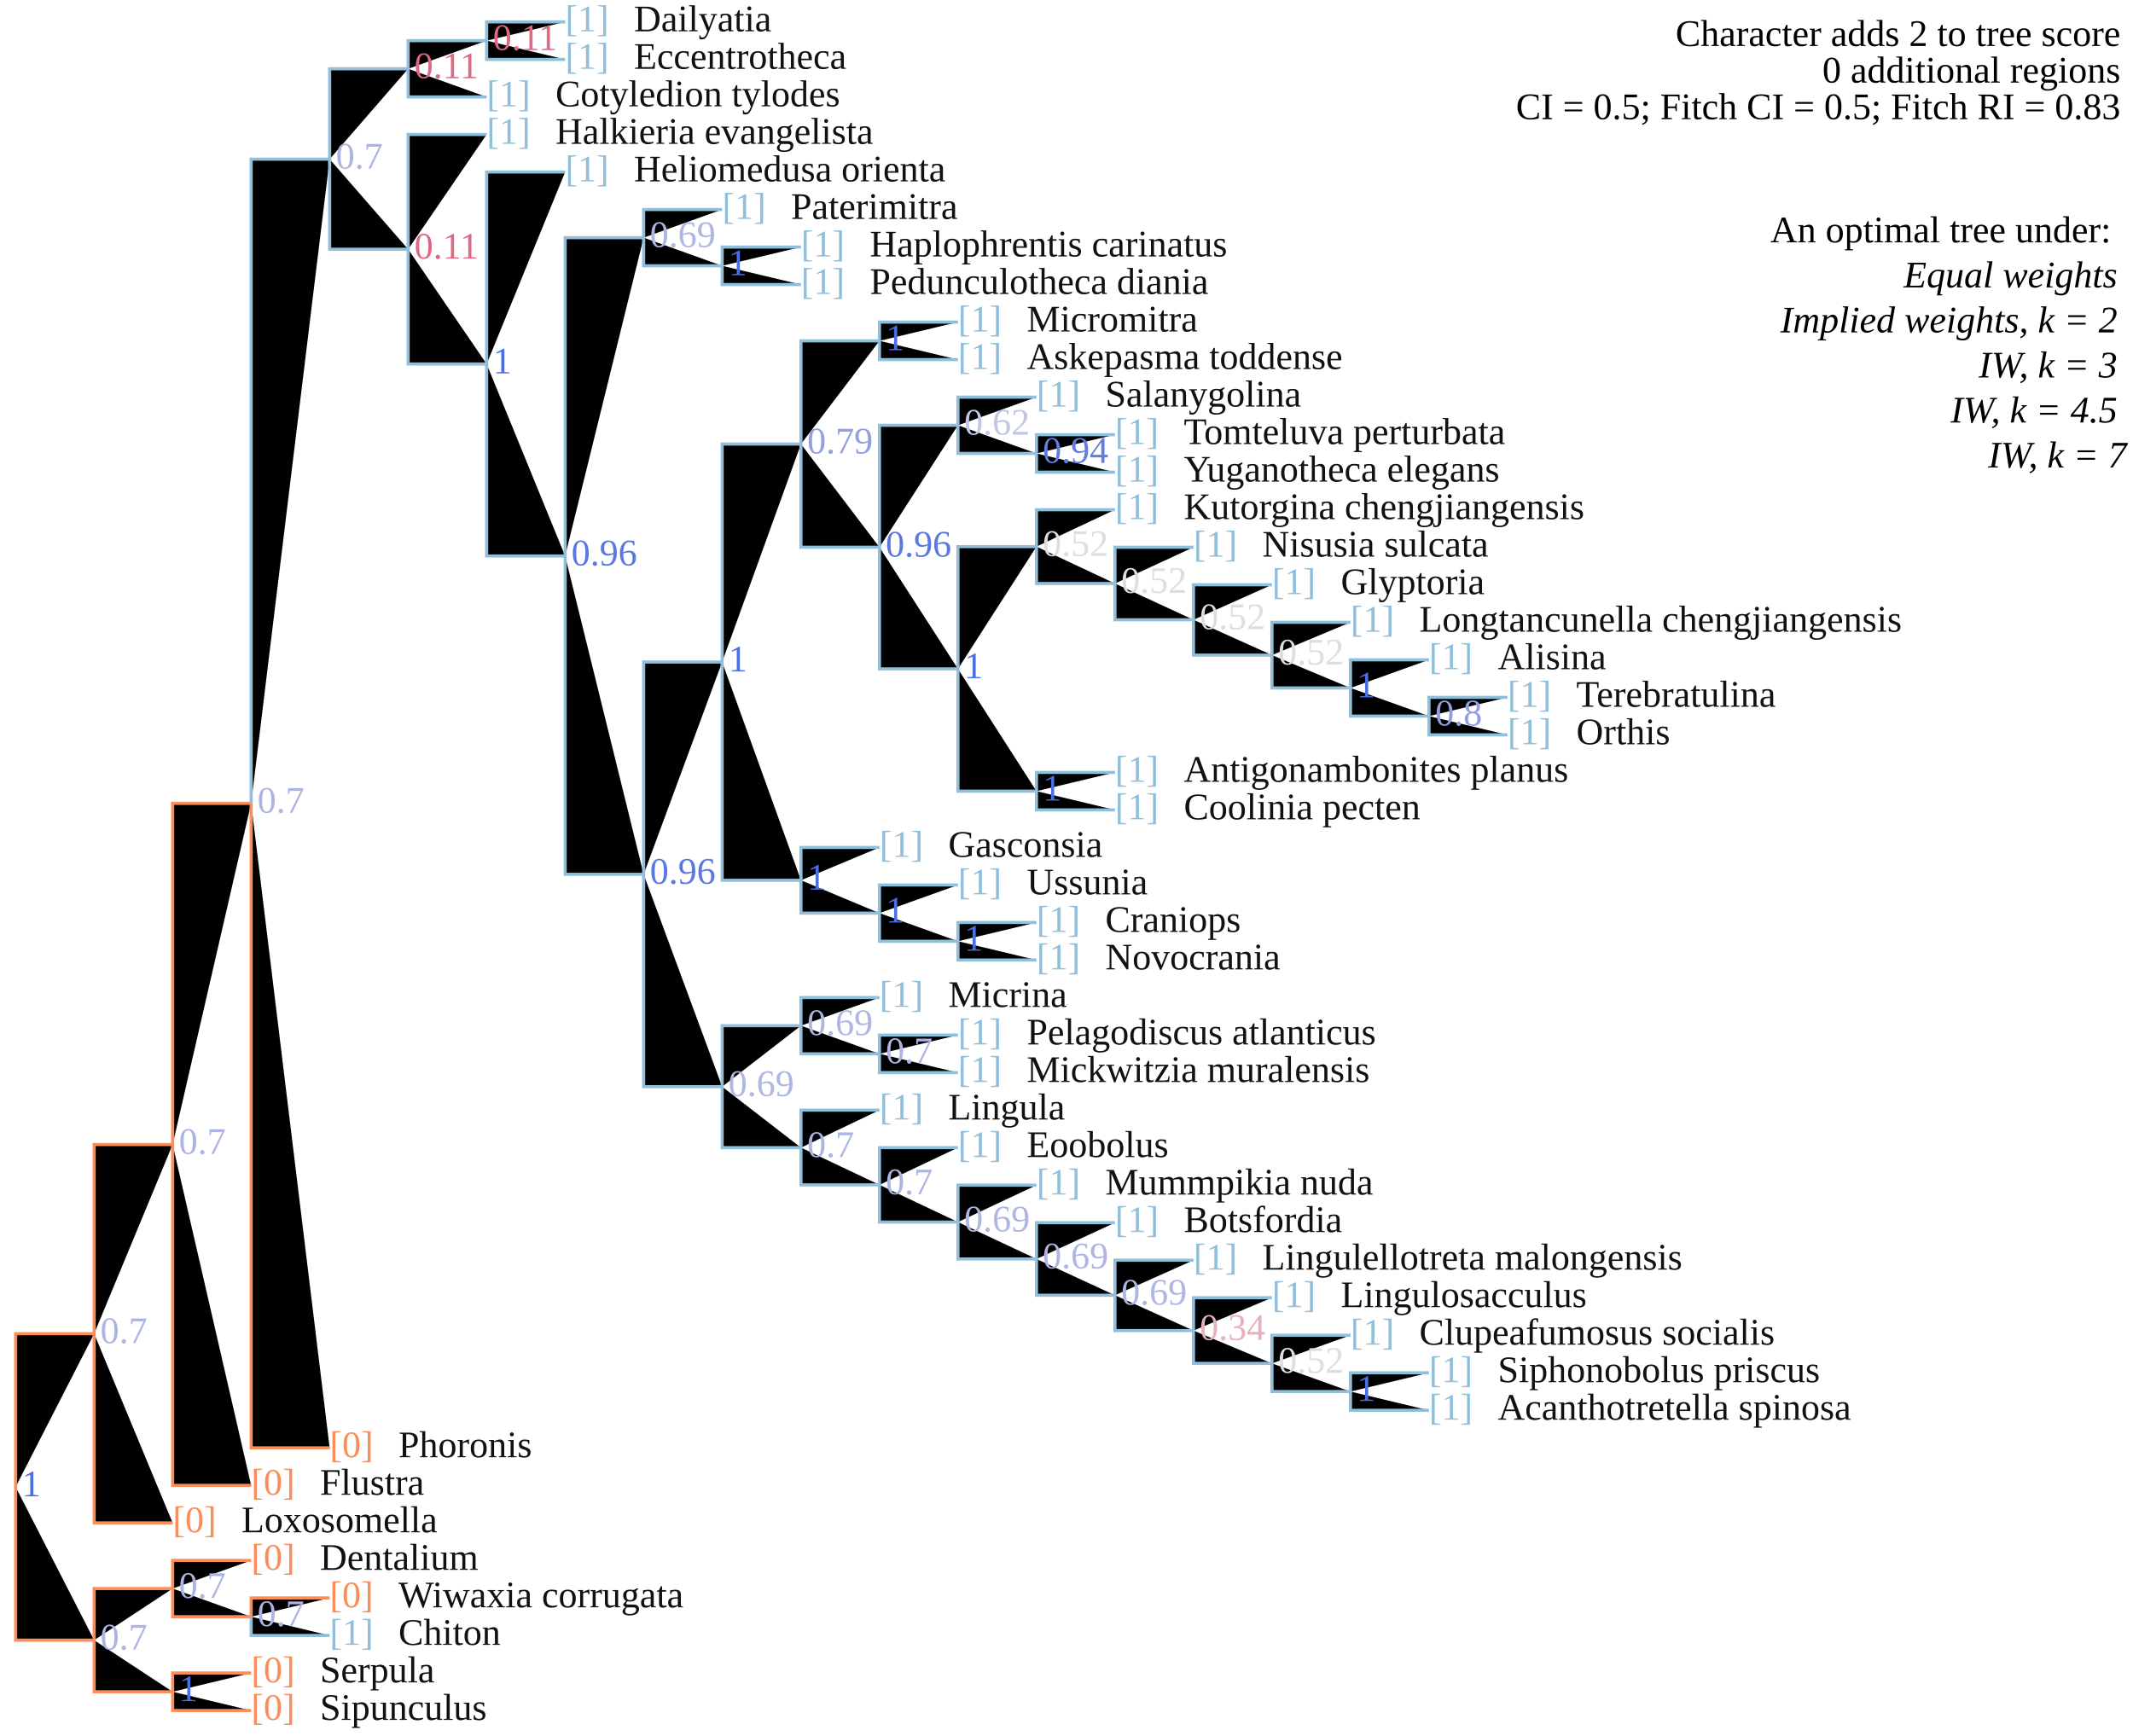
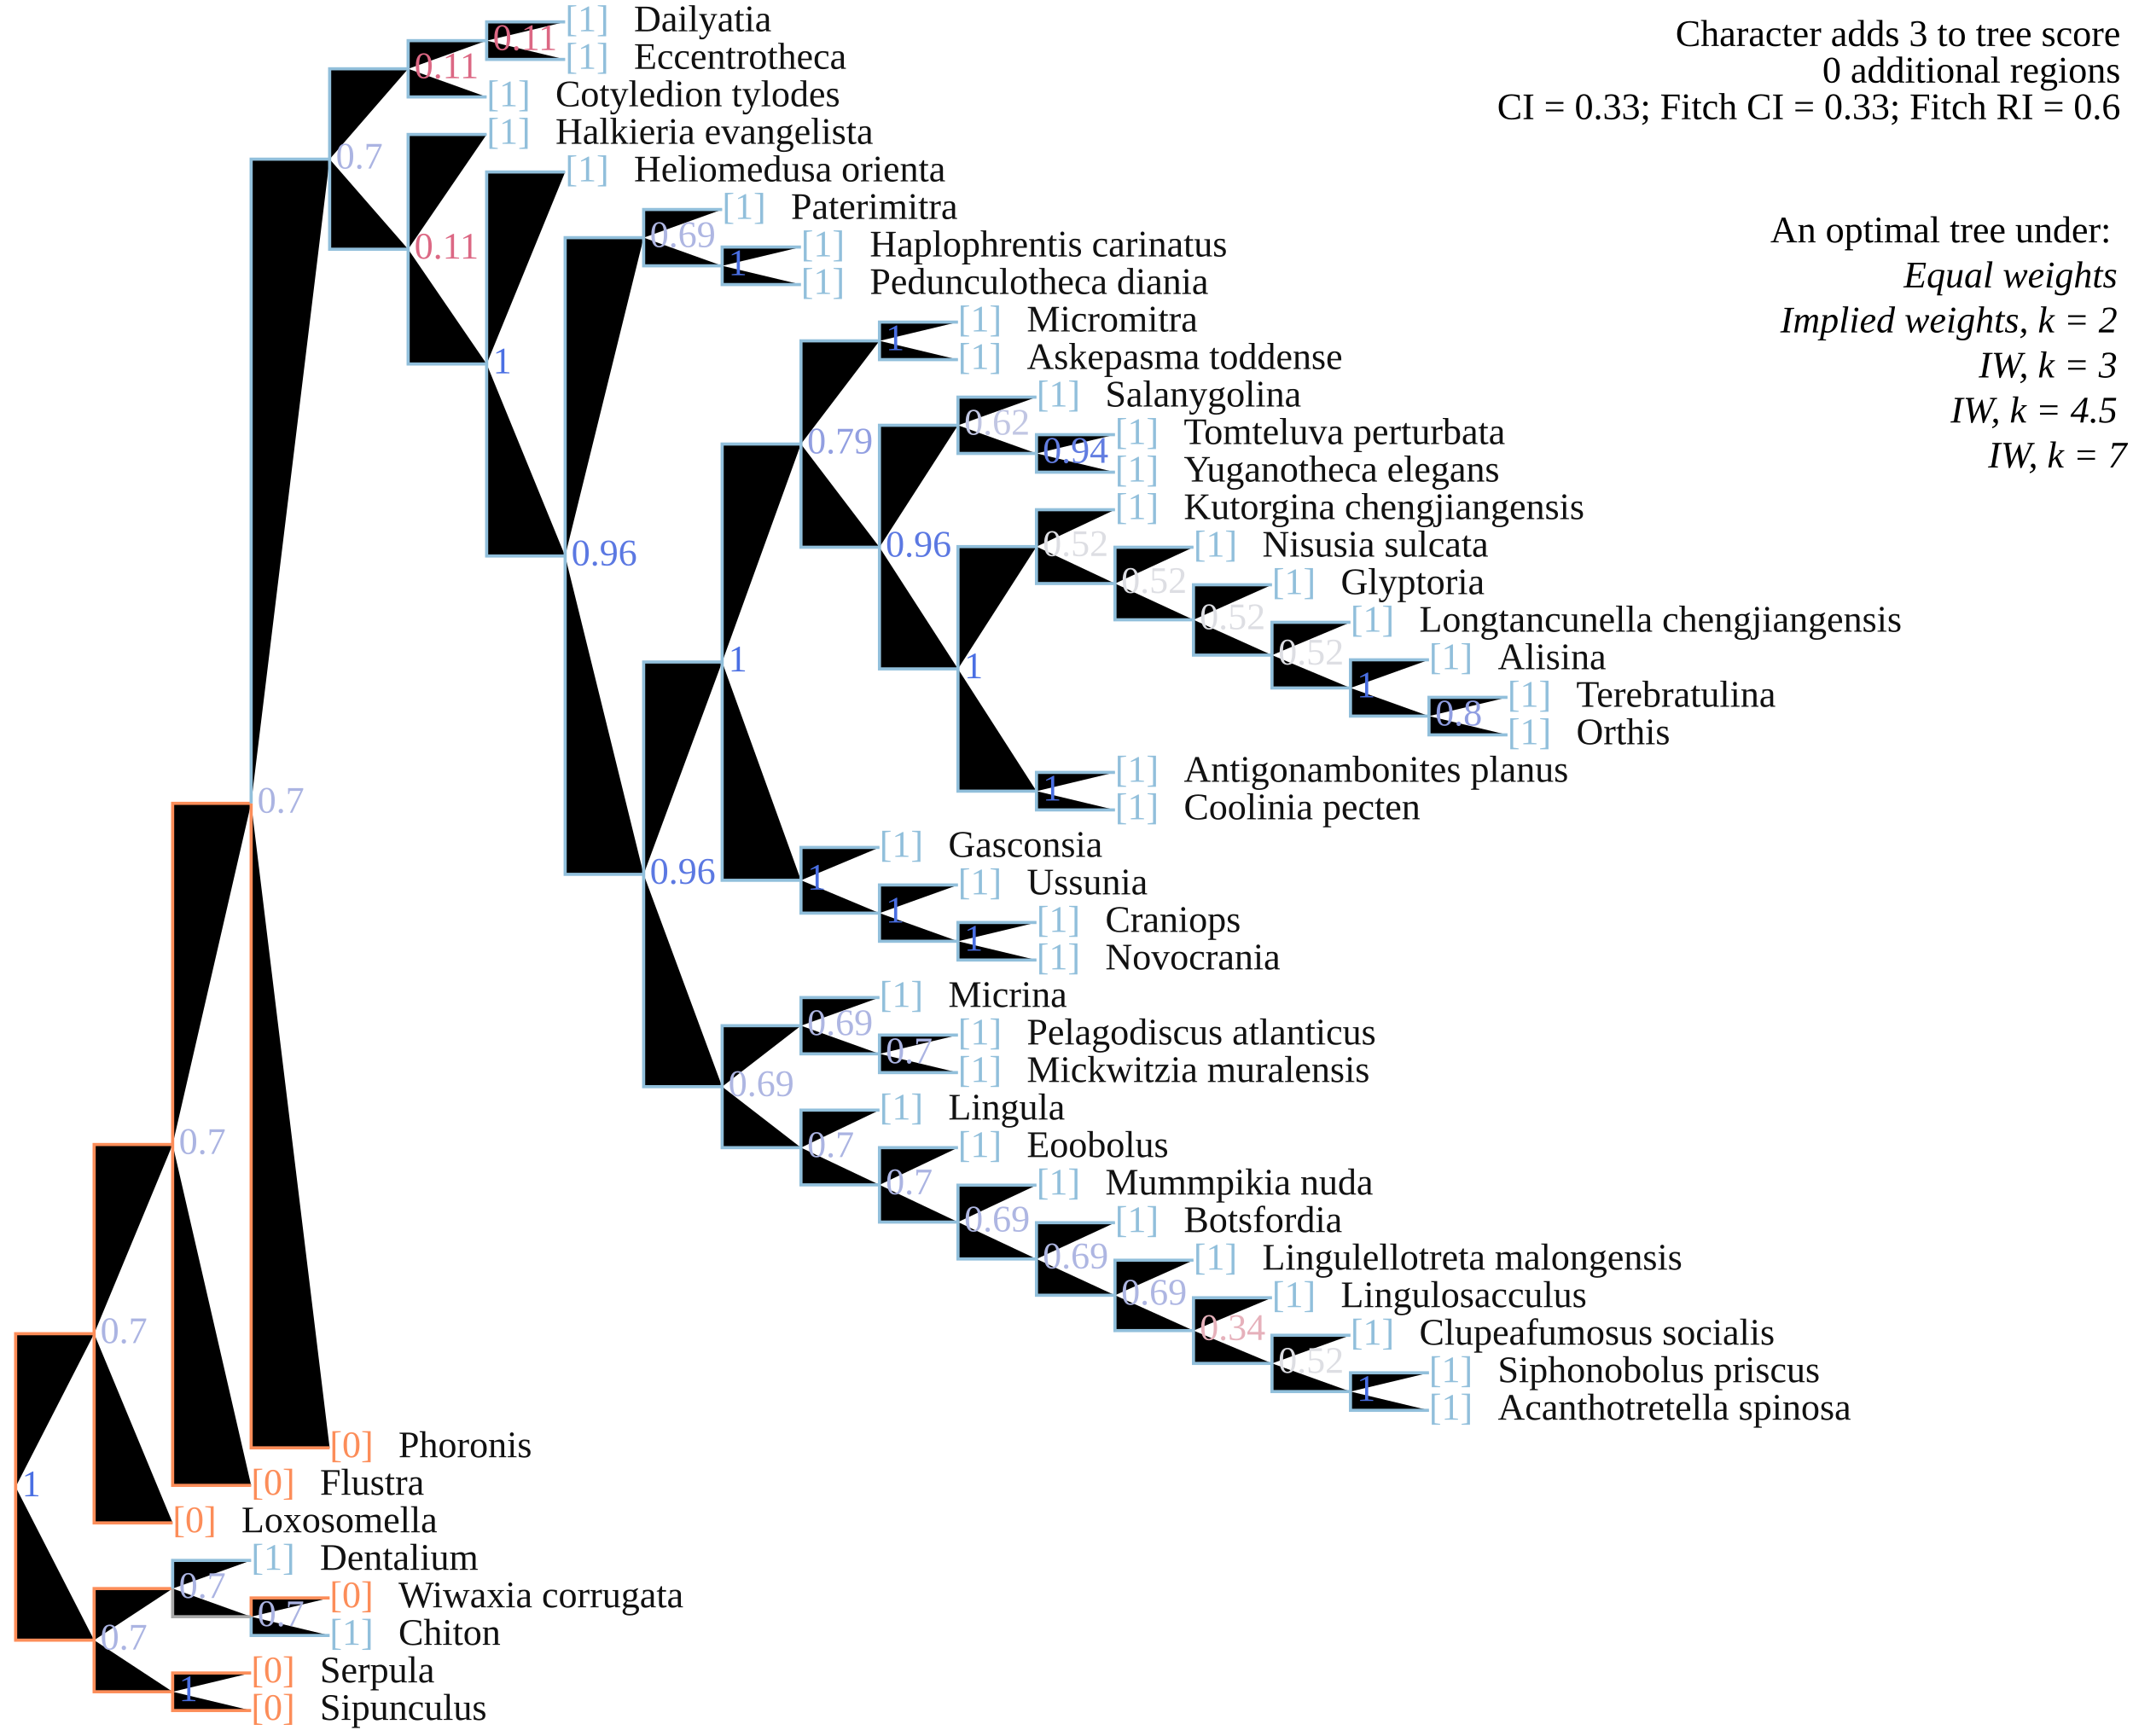
<svg xmlns="http://www.w3.org/2000/svg" version="1.1" width="682" height="555" class="tree" data-char="1">
-   <text x="678" y="14.7" text-anchor="end" class="stepsLabel">Character adds <tspan class="score">2</tspan> to tree score</text>
+   <text x="678" y="14.7" text-anchor="end" class="stepsLabel">Character adds <tspan class="score">3</tspan> to tree score</text>
  <text x="678" y="26.4" text-anchor="end" class="stepsLabel">
    <tspan class="score">0</tspan> additional regions</text>
-   <text x="678" y="38.1" text-anchor="end" class="stepsLabel">CI = 0.5; Fitch CI = 0.5; Fitch RI = 0.83</text>
+   <text x="678" y="38.1" text-anchor="end" class="stepsLabel">CI = 0.33; Fitch CI = 0.33; Fitch RI = 0.6</text>
  <text x="678" y="61.5" text-anchor="end" class="stepsLabel">
    <tspan dy="16">An optimal tree under:</tspan>
    <tspan x="680" style="font-style:italic" class="thisAn" dy="1.2em">Equal weights</tspan>
    <tspan x="680" style="font-style:italic" class="notThisAn" dy="1.2em">Implied weights, k = 2</tspan>
    <tspan x="680" style="font-style:italic" class="notThisAn" dy="1.2em">IW, k = 3</tspan>
    <tspan x="680" style="font-style:italic" class="notThisAn" dy="1.2em">IW, k = 4.5</tspan>
    <tspan x="680" style="font-style:italic" class="notThisAn" dy="1.2em">IW, k = 7</tspan>
  </text>
  <text x="80.3" y="538" fill="#fc8d59" class="flag">[0]</text>
  <text x="102.3" y="538" fill="#111" class="taxonLabel">Serpula</text>
  <text x="80.3" y="550" fill="#fc8d59" class="flag">[0]</text>
  <text x="102.3" y="550" fill="#111" class="taxonLabel">Sipunculus</text>
  <text x="105.4" y="514" fill="#fc8d59" class="flag">[0]</text>
  <text x="127.4" y="514" fill="#111" class="taxonLabel">Wiwaxia corrugata</text>
  <text x="105.4" y="526" fill="#91bfdb" class="flag">[1]</text>
  <text x="127.4" y="526" fill="#111" class="taxonLabel">Chiton</text>
-   <text x="80.3" y="502" fill="#fc8d59" class="flag">[0]</text>
+   <text x="80.3" y="502" fill="#91bfdb" class="flag">[1]</text>
  <text x="102.3" y="502" fill="#111" class="taxonLabel">Dentalium</text>
  <text x="456.9" y="442" fill="#91bfdb" class="flag">[1]</text>
  <text x="478.9" y="442" fill="#111" class="taxonLabel">Siphonobolus priscus</text>
  <text x="456.9" y="454" fill="#91bfdb" class="flag">[1]</text>
  <text x="478.9" y="454" fill="#111" class="taxonLabel">Acanthotretella spinosa</text>
  <text x="431.8" y="430" fill="#91bfdb" class="flag">[1]</text>
  <text x="453.8" y="430" fill="#111" class="taxonLabel">Clupeafumosus socialis</text>
  <text x="406.7" y="418" fill="#91bfdb" class="flag">[1]</text>
  <text x="428.7" y="418" fill="#111" class="taxonLabel">Lingulosacculus</text>
  <text x="381.6" y="406" fill="#91bfdb" class="flag">[1]</text>
  <text x="403.6" y="406" fill="#111" class="taxonLabel">Lingulellotreta malongensis</text>
  <text x="356.5" y="394" fill="#91bfdb" class="flag">[1]</text>
  <text x="378.5" y="394" fill="#111" class="taxonLabel">Botsfordia</text>
  <text x="331.4" y="382" fill="#91bfdb" class="flag">[1]</text>
  <text x="353.4" y="382" fill="#111" class="taxonLabel">Mummpikia nuda</text>
  <text x="306.3" y="370" fill="#91bfdb" class="flag">[1]</text>
  <text x="328.3" y="370" fill="#111" class="taxonLabel">Eoobolus</text>
  <text x="281.2" y="358" fill="#91bfdb" class="flag">[1]</text>
  <text x="303.2" y="358" fill="#111" class="taxonLabel">Lingula</text>
  <text x="306.3" y="334" fill="#91bfdb" class="flag">[1]</text>
  <text x="328.3" y="334" fill="#111" class="taxonLabel">Pelagodiscus atlanticus</text>
  <text x="306.3" y="346" fill="#91bfdb" class="flag">[1]</text>
  <text x="328.3" y="346" fill="#111" class="taxonLabel">Mickwitzia muralensis</text>
  <text x="281.2" y="322" fill="#91bfdb" class="flag">[1]</text>
  <text x="303.2" y="322" fill="#111" class="taxonLabel">Micrina</text>
  <text x="331.4" y="298" fill="#91bfdb" class="flag">[1]</text>
  <text x="353.4" y="298" fill="#111" class="taxonLabel">Craniops</text>
  <text x="331.4" y="310" fill="#91bfdb" class="flag">[1]</text>
  <text x="353.4" y="310" fill="#111" class="taxonLabel">Novocrania</text>
  <text x="306.3" y="286" fill="#91bfdb" class="flag">[1]</text>
  <text x="328.3" y="286" fill="#111" class="taxonLabel">Ussunia</text>
  <text x="281.2" y="274" fill="#91bfdb" class="flag">[1]</text>
  <text x="303.2" y="274" fill="#111" class="taxonLabel">Gasconsia</text>
  <text x="356.5" y="250" fill="#91bfdb" class="flag">[1]</text>
  <text x="378.5" y="250" fill="#111" class="taxonLabel">Antigonambonites planus</text>
  <text x="356.5" y="262" fill="#91bfdb" class="flag">[1]</text>
  <text x="378.5" y="262" fill="#111" class="taxonLabel">Coolinia pecten</text>
  <text x="482" y="226" fill="#91bfdb" class="flag">[1]</text>
  <text x="504" y="226" fill="#111" class="taxonLabel">Terebratulina</text>
  <text x="482" y="238" fill="#91bfdb" class="flag">[1]</text>
  <text x="504" y="238" fill="#111" class="taxonLabel">Orthis</text>
  <text x="456.9" y="214" fill="#91bfdb" class="flag">[1]</text>
  <text x="478.9" y="214" fill="#111" class="taxonLabel">Alisina</text>
  <text x="431.8" y="202" fill="#91bfdb" class="flag">[1]</text>
  <text x="453.8" y="202" fill="#111" class="taxonLabel">Longtancunella chengjiangensis</text>
  <text x="406.7" y="190" fill="#91bfdb" class="flag">[1]</text>
  <text x="428.7" y="190" fill="#111" class="taxonLabel">Glyptoria</text>
  <text x="381.6" y="178" fill="#91bfdb" class="flag">[1]</text>
  <text x="403.6" y="178" fill="#111" class="taxonLabel">Nisusia sulcata</text>
  <text x="356.5" y="166" fill="#91bfdb" class="flag">[1]</text>
  <text x="378.5" y="166" fill="#111" class="taxonLabel">Kutorgina chengjiangensis</text>
  <text x="356.5" y="142" fill="#91bfdb" class="flag">[1]</text>
  <text x="378.5" y="142" fill="#111" class="taxonLabel">Tomteluva perturbata</text>
  <text x="356.5" y="154" fill="#91bfdb" class="flag">[1]</text>
  <text x="378.5" y="154" fill="#111" class="taxonLabel">Yuganotheca elegans</text>
  <text x="331.4" y="130" fill="#91bfdb" class="flag">[1]</text>
  <text x="353.4" y="130" fill="#111" class="taxonLabel">Salanygolina</text>
  <text x="306.3" y="106" fill="#91bfdb" class="flag">[1]</text>
  <text x="328.3" y="106" fill="#111" class="taxonLabel">Micromitra</text>
  <text x="306.3" y="118" fill="#91bfdb" class="flag">[1]</text>
  <text x="328.3" y="118" fill="#111" class="taxonLabel">Askepasma toddense</text>
  <text x="256.1" y="82" fill="#91bfdb" class="flag">[1]</text>
  <text x="278.1" y="82" fill="#111" class="taxonLabel">Haplophrentis carinatus</text>
  <text x="256.1" y="94" fill="#91bfdb" class="flag">[1]</text>
  <text x="278.1" y="94" fill="#111" class="taxonLabel">Pedunculotheca diania</text>
  <text x="230.9" y="70" fill="#91bfdb" class="flag">[1]</text>
  <text x="252.9" y="70" fill="#111" class="taxonLabel">Paterimitra</text>
  <text x="180.7" y="58" fill="#91bfdb" class="flag">[1]</text>
  <text x="202.7" y="58" fill="#111" class="taxonLabel">Heliomedusa orienta</text>
  <text x="155.6" y="46" fill="#91bfdb" class="flag">[1]</text>
  <text x="177.6" y="46" fill="#111" class="taxonLabel">Halkieria evangelista</text>
  <text x="180.7" y="10" fill="#91bfdb" class="flag">[1]</text>
  <text x="202.7" y="10" fill="#111" class="taxonLabel">Dailyatia</text>
  <text x="180.7" y="22" fill="#91bfdb" class="flag">[1]</text>
  <text x="202.7" y="22" fill="#111" class="taxonLabel">Eccentrotheca</text>
  <text x="155.6" y="34" fill="#91bfdb" class="flag">[1]</text>
  <text x="177.6" y="34" fill="#111" class="taxonLabel">Cotyledion tylodes</text>
  <text x="105.4" y="466" fill="#fc8d59" class="flag">[0]</text>
  <text x="127.4" y="466" fill="#111" class="taxonLabel">Phoronis</text>
  <text x="80.3" y="478" fill="#fc8d59" class="flag">[0]</text>
  <text x="102.3" y="478" fill="#111" class="taxonLabel">Flustra</text>
  <text x="55.2" y="490" fill="#fc8d59" class="flag">[0]</text>
  <text x="77.2" y="490" fill="#111" class="taxonLabel">Loxosomella</text>
-   <path d="M5,475.5V426.5H30.1M30.1,426.5V366H55.2M55.2,366V256.9H80.3M80.3,256.9V463H105.4M55.2,366V475H80.3M30.1,426.5V487H55.2M5,475.5V524.5H30.1M30.1,524.5V508H55.2M55.2,508V499H80.3M55.2,508V517H80.3M80.3,517V511H105.4M30.1,524.5V541H55.2M55.2,541V535H80.3M55.2,541V547H80.3" stroke="#fc8d59" />
-   <path d="M80.3,256.9V50.9H105.4M105.4,50.9V22H130.5M130.5,22V13H155.6M155.6,13V7H180.7M155.6,13V19H180.7M130.5,22V31H155.6M105.4,50.9V79.7H130.5M130.5,79.7V43H155.6M130.5,79.7V116.4H155.6M155.6,116.4V55H180.7M155.6,116.4V177.8H180.7M180.7,177.8V76H205.8M205.8,76V67H230.9M205.8,76V85H230.9M230.9,85V79H256.1M230.9,85V91H256.1M180.7,177.8V279.6H205.8M205.8,279.6V211.7H230.9M230.9,211.7V142H256.1M256.1,142V109H281.2M281.2,109V103H306.3M281.2,109V115H306.3M256.1,142V175H281.2M281.2,175V136H306.3M306.3,136V127H331.4M306.3,136V145H331.4M331.4,145V139H356.5M331.4,145V151H356.5M281.2,175V213.9H306.3M306.3,213.9V174.8H331.4M331.4,174.8V163H356.5M331.4,174.8V186.6H356.5M356.5,186.6V175H381.6M356.5,186.6V198.2H381.6M381.6,198.2V187H406.7M381.6,198.2V209.5H406.7M406.7,209.5V199H431.8M406.7,209.5V220H431.8M431.8,220V211H456.9M431.8,220V229H456.9M456.9,229V223H482M456.9,229V235H482M306.3,213.9V253H331.4M331.4,253V247H356.5M331.4,253V259H356.5M230.9,211.7V281.5H256.1M256.1,281.5V271H281.2M256.1,281.5V292H281.2M281.2,292V283H306.3M281.2,292V301H306.3M306.3,301V295H331.4M306.3,301V307H331.4M205.8,279.6V347.5H230.9M230.9,347.5V328H256.1M256.1,328V319H281.2M256.1,328V337H281.2M281.2,337V331H306.3M281.2,337V343H306.3M230.9,347.5V367H256.1M256.1,367V355H281.2M256.1,367V378.9H281.2M281.2,378.9V367H306.3M281.2,378.9V390.8H306.3M306.3,390.8V379H331.4M306.3,390.8V402.6H331.4M331.4,402.6V391H356.5M331.4,402.6V414.2H356.5M356.5,414.2V403H381.6M356.5,414.2V425.5H381.6M381.6,425.5V415H406.7M381.6,425.5V436H406.7M406.7,436V427H431.8M406.7,436V445H431.8M431.8,445V439H456.9M431.8,445V451H456.9M80.3,517V523H105.4" stroke="#91bfdb" />
+   <path d="M5,475.5V426.5H30.1M30.1,426.5V366H55.2M55.2,366V256.9H80.3M80.3,256.9V463H105.4M55.2,366V475H80.3M30.1,426.5V487H55.2M5,475.5V524.5H30.1M30.1,524.5V508H55.2M80.3,517V511H105.4M30.1,524.5V541H55.2M55.2,541V535H80.3M55.2,541V547H80.3" stroke="#fc8d59" />
+   <path d="M80.3,256.9V50.9H105.4M105.4,50.9V22H130.5M130.5,22V13H155.6M155.6,13V7H180.7M155.6,13V19H180.7M130.5,22V31H155.6M105.4,50.9V79.7H130.5M130.5,79.7V43H155.6M130.5,79.7V116.4H155.6M155.6,116.4V55H180.7M155.6,116.4V177.8H180.7M180.7,177.8V76H205.8M205.8,76V67H230.9M205.8,76V85H230.9M230.9,85V79H256.1M230.9,85V91H256.1M180.7,177.8V279.6H205.8M205.8,279.6V211.7H230.9M230.9,211.7V142H256.1M256.1,142V109H281.2M281.2,109V103H306.3M281.2,109V115H306.3M256.1,142V175H281.2M281.2,175V136H306.3M306.3,136V127H331.4M306.3,136V145H331.4M331.4,145V139H356.5M331.4,145V151H356.5M281.2,175V213.9H306.3M306.3,213.9V174.8H331.4M331.4,174.8V163H356.5M331.4,174.8V186.6H356.5M356.5,186.6V175H381.6M356.5,186.6V198.2H381.6M381.6,198.2V187H406.7M381.6,198.2V209.5H406.7M406.7,209.5V199H431.8M406.7,209.5V220H431.8M431.8,220V211H456.9M431.8,220V229H456.9M456.9,229V223H482M456.9,229V235H482M306.3,213.9V253H331.4M331.4,253V247H356.5M331.4,253V259H356.5M230.9,211.7V281.5H256.1M256.1,281.5V271H281.2M256.1,281.5V292H281.2M281.2,292V283H306.3M281.2,292V301H306.3M306.3,301V295H331.4M306.3,301V307H331.4M205.8,279.6V347.5H230.9M230.9,347.5V328H256.1M256.1,328V319H281.2M256.1,328V337H281.2M281.2,337V331H306.3M281.2,337V343H306.3M230.9,347.5V367H256.1M256.1,367V355H281.2M256.1,367V378.9H281.2M281.2,378.9V367H306.3M281.2,378.9V390.8H306.3M306.3,390.8V379H331.4M306.3,390.8V402.6H331.4M331.4,402.6V391H356.5M331.4,402.6V414.2H356.5M356.5,414.2V403H381.6M356.5,414.2V425.5H381.6M381.6,425.5V415H406.7M381.6,425.5V436H406.7M406.7,436V427H431.8M406.7,436V445H431.8M431.8,445V439H456.9M431.8,445V451H456.9M55.2,508V499H80.3M80.3,517V523H105.4" stroke="#91bfdb" />
+   <path d="M55.2,508V517H80.3" stroke="darkgrey" />
  <text x="7" y="478.5" class="node" fill="#4A6FE3">1</text>
  <text x="32.1" y="429.5" class="node" fill="#ABB4E2">0.7</text>
  <text x="57.2" y="369" class="node" fill="#ABB4E2">0.7</text>
  <text x="82.3" y="259.9" class="node" fill="#ABB4E2">0.7</text>
  <text x="107.4" y="53.9" class="node" fill="#ABB4E2">0.7</text>
  <text x="132.5" y="25" class="node" fill="#DC6884">0.11</text>
  <text x="157.6" y="16" class="node" fill="#DC6884">0.11</text>
  <text x="132.5" y="82.7" class="node" fill="#DC6884">0.11</text>
  <text x="157.6" y="119.4" class="node" fill="#4A6FE3">1</text>
  <text x="182.7" y="180.8" class="node" fill="#5B78E2">0.96</text>
  <text x="207.8" y="79" class="node" fill="#AEB6E2">0.69</text>
  <text x="232.9" y="88" class="node" fill="#4A6FE3">1</text>
  <text x="207.8" y="282.6" class="node" fill="#5B78E2">0.96</text>
  <text x="232.9" y="214.7" class="node" fill="#4A6FE3">1</text>
  <text x="258.1" y="145" class="node" fill="#929FE1">0.79</text>
  <text x="283.2" y="112" class="node" fill="#4A6FE3">1</text>
  <text x="283.2" y="178" class="node" fill="#5B78E2">0.96</text>
  <text x="308.3" y="139" class="node" fill="#C1C6E3">0.62</text>
  <text x="333.4" y="148" class="node" fill="#627DE1">0.94</text>
  <text x="308.3" y="216.9" class="node" fill="#4A6FE3">1</text>
  <text x="333.4" y="177.8" class="node" fill="#DDDEE3">0.52</text>
  <text x="358.5" y="189.6" class="node" fill="#DDDEE3">0.52</text>
  <text x="383.6" y="201.2" class="node" fill="#DDDEE3">0.52</text>
  <text x="408.7" y="212.5" class="node" fill="#DDDEE3">0.52</text>
  <text x="433.8" y="223" class="node" fill="#4A6FE3">1</text>
  <text x="458.9" y="232" class="node" fill="#8F9DE1">0.8</text>
  <text x="333.4" y="256" class="node" fill="#4A6FE3">1</text>
  <text x="258.1" y="284.5" class="node" fill="#4A6FE3">1</text>
  <text x="283.2" y="295" class="node" fill="#4A6FE3">1</text>
  <text x="308.3" y="304" class="node" fill="#4A6FE3">1</text>
  <text x="232.9" y="350.5" class="node" fill="#AEB6E2">0.69</text>
  <text x="258.1" y="331" class="node" fill="#AEB6E2">0.69</text>
  <text x="283.2" y="340" class="node" fill="#ABB4E2">0.7</text>
  <text x="258.1" y="370" class="node" fill="#ABB4E2">0.7</text>
  <text x="283.2" y="381.9" class="node" fill="#ABB4E2">0.7</text>
  <text x="308.3" y="393.8" class="node" fill="#AEB6E2">0.69</text>
  <text x="333.4" y="405.6" class="node" fill="#AEB6E2">0.69</text>
  <text x="358.5" y="417.2" class="node" fill="#AEB6E2">0.69</text>
  <text x="383.6" y="428.5" class="node" fill="#E6B1BB">0.34</text>
  <text x="408.7" y="439" class="node" fill="#DDDEE3">0.52</text>
  <text x="433.8" y="448" class="node" fill="#4A6FE3">1</text>
  <text x="32.1" y="527.5" class="node" fill="#ABB4E2">0.7</text>
  <text x="57.2" y="511" class="node" fill="#ABB4E2">0.7</text>
  <text x="82.3" y="520" class="node" fill="#ABB4E2">0.7</text>
  <text x="57.2" y="544" class="node" fill="#4A6FE3">1</text>
</svg>
